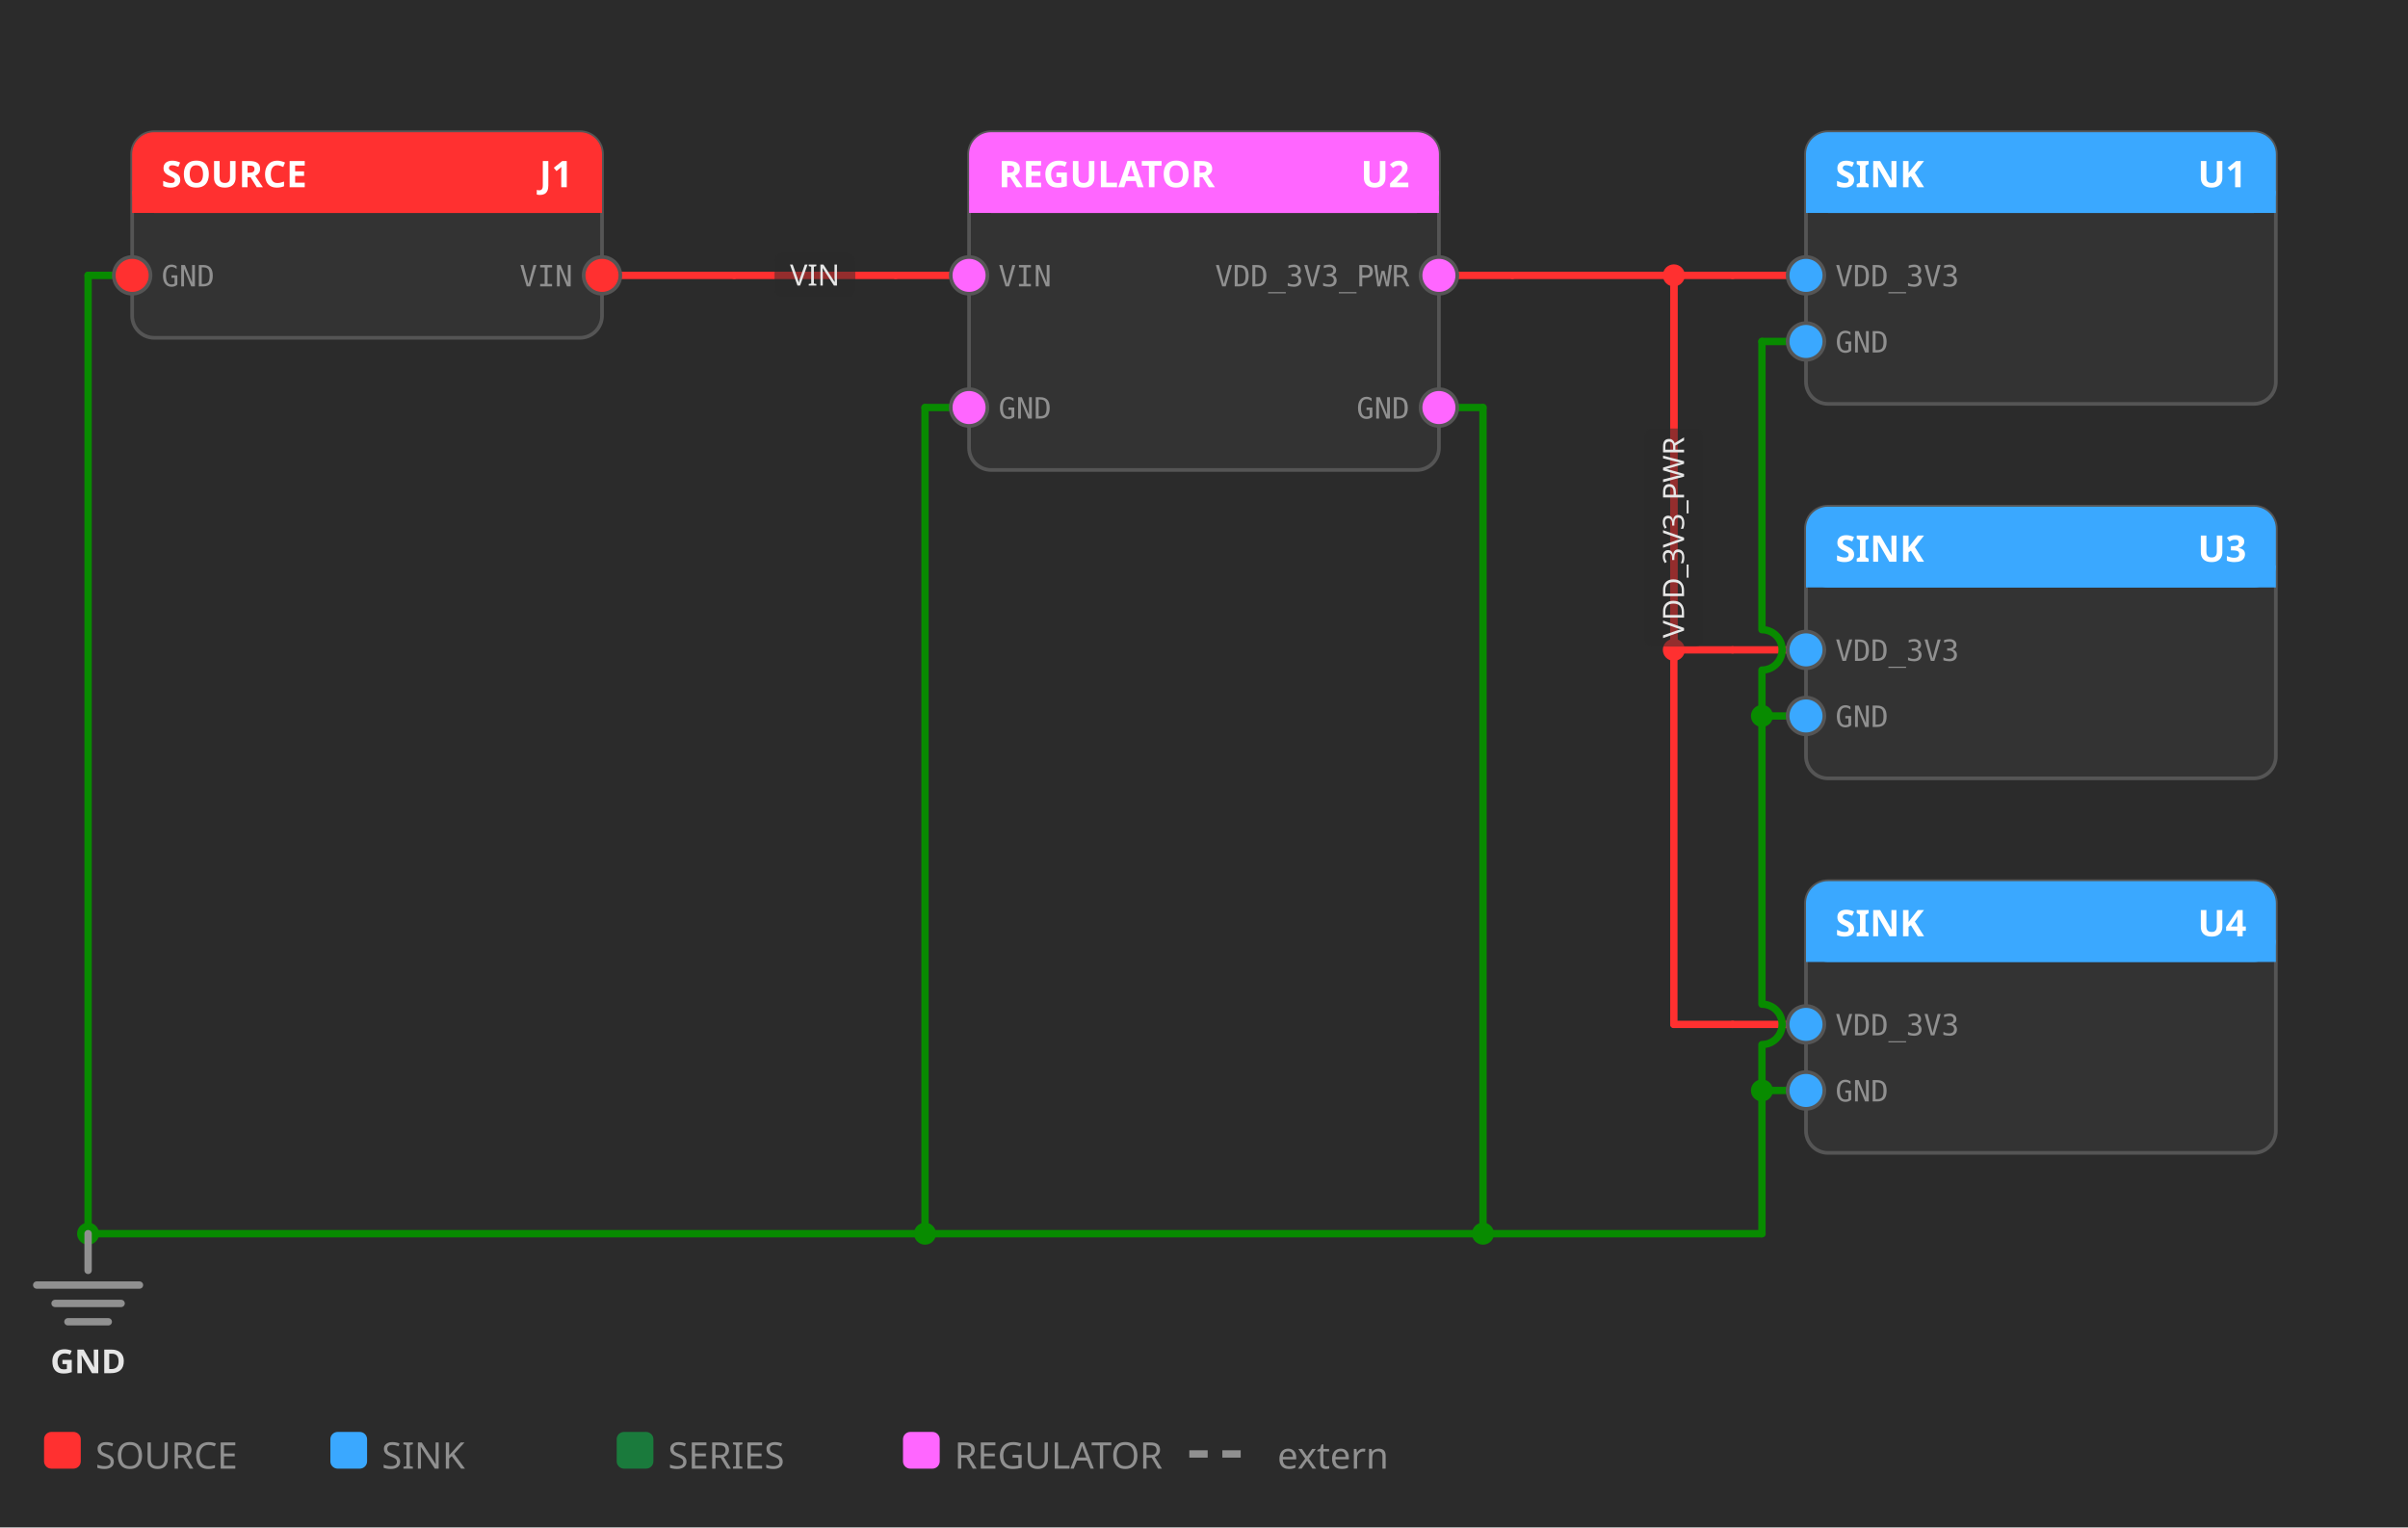
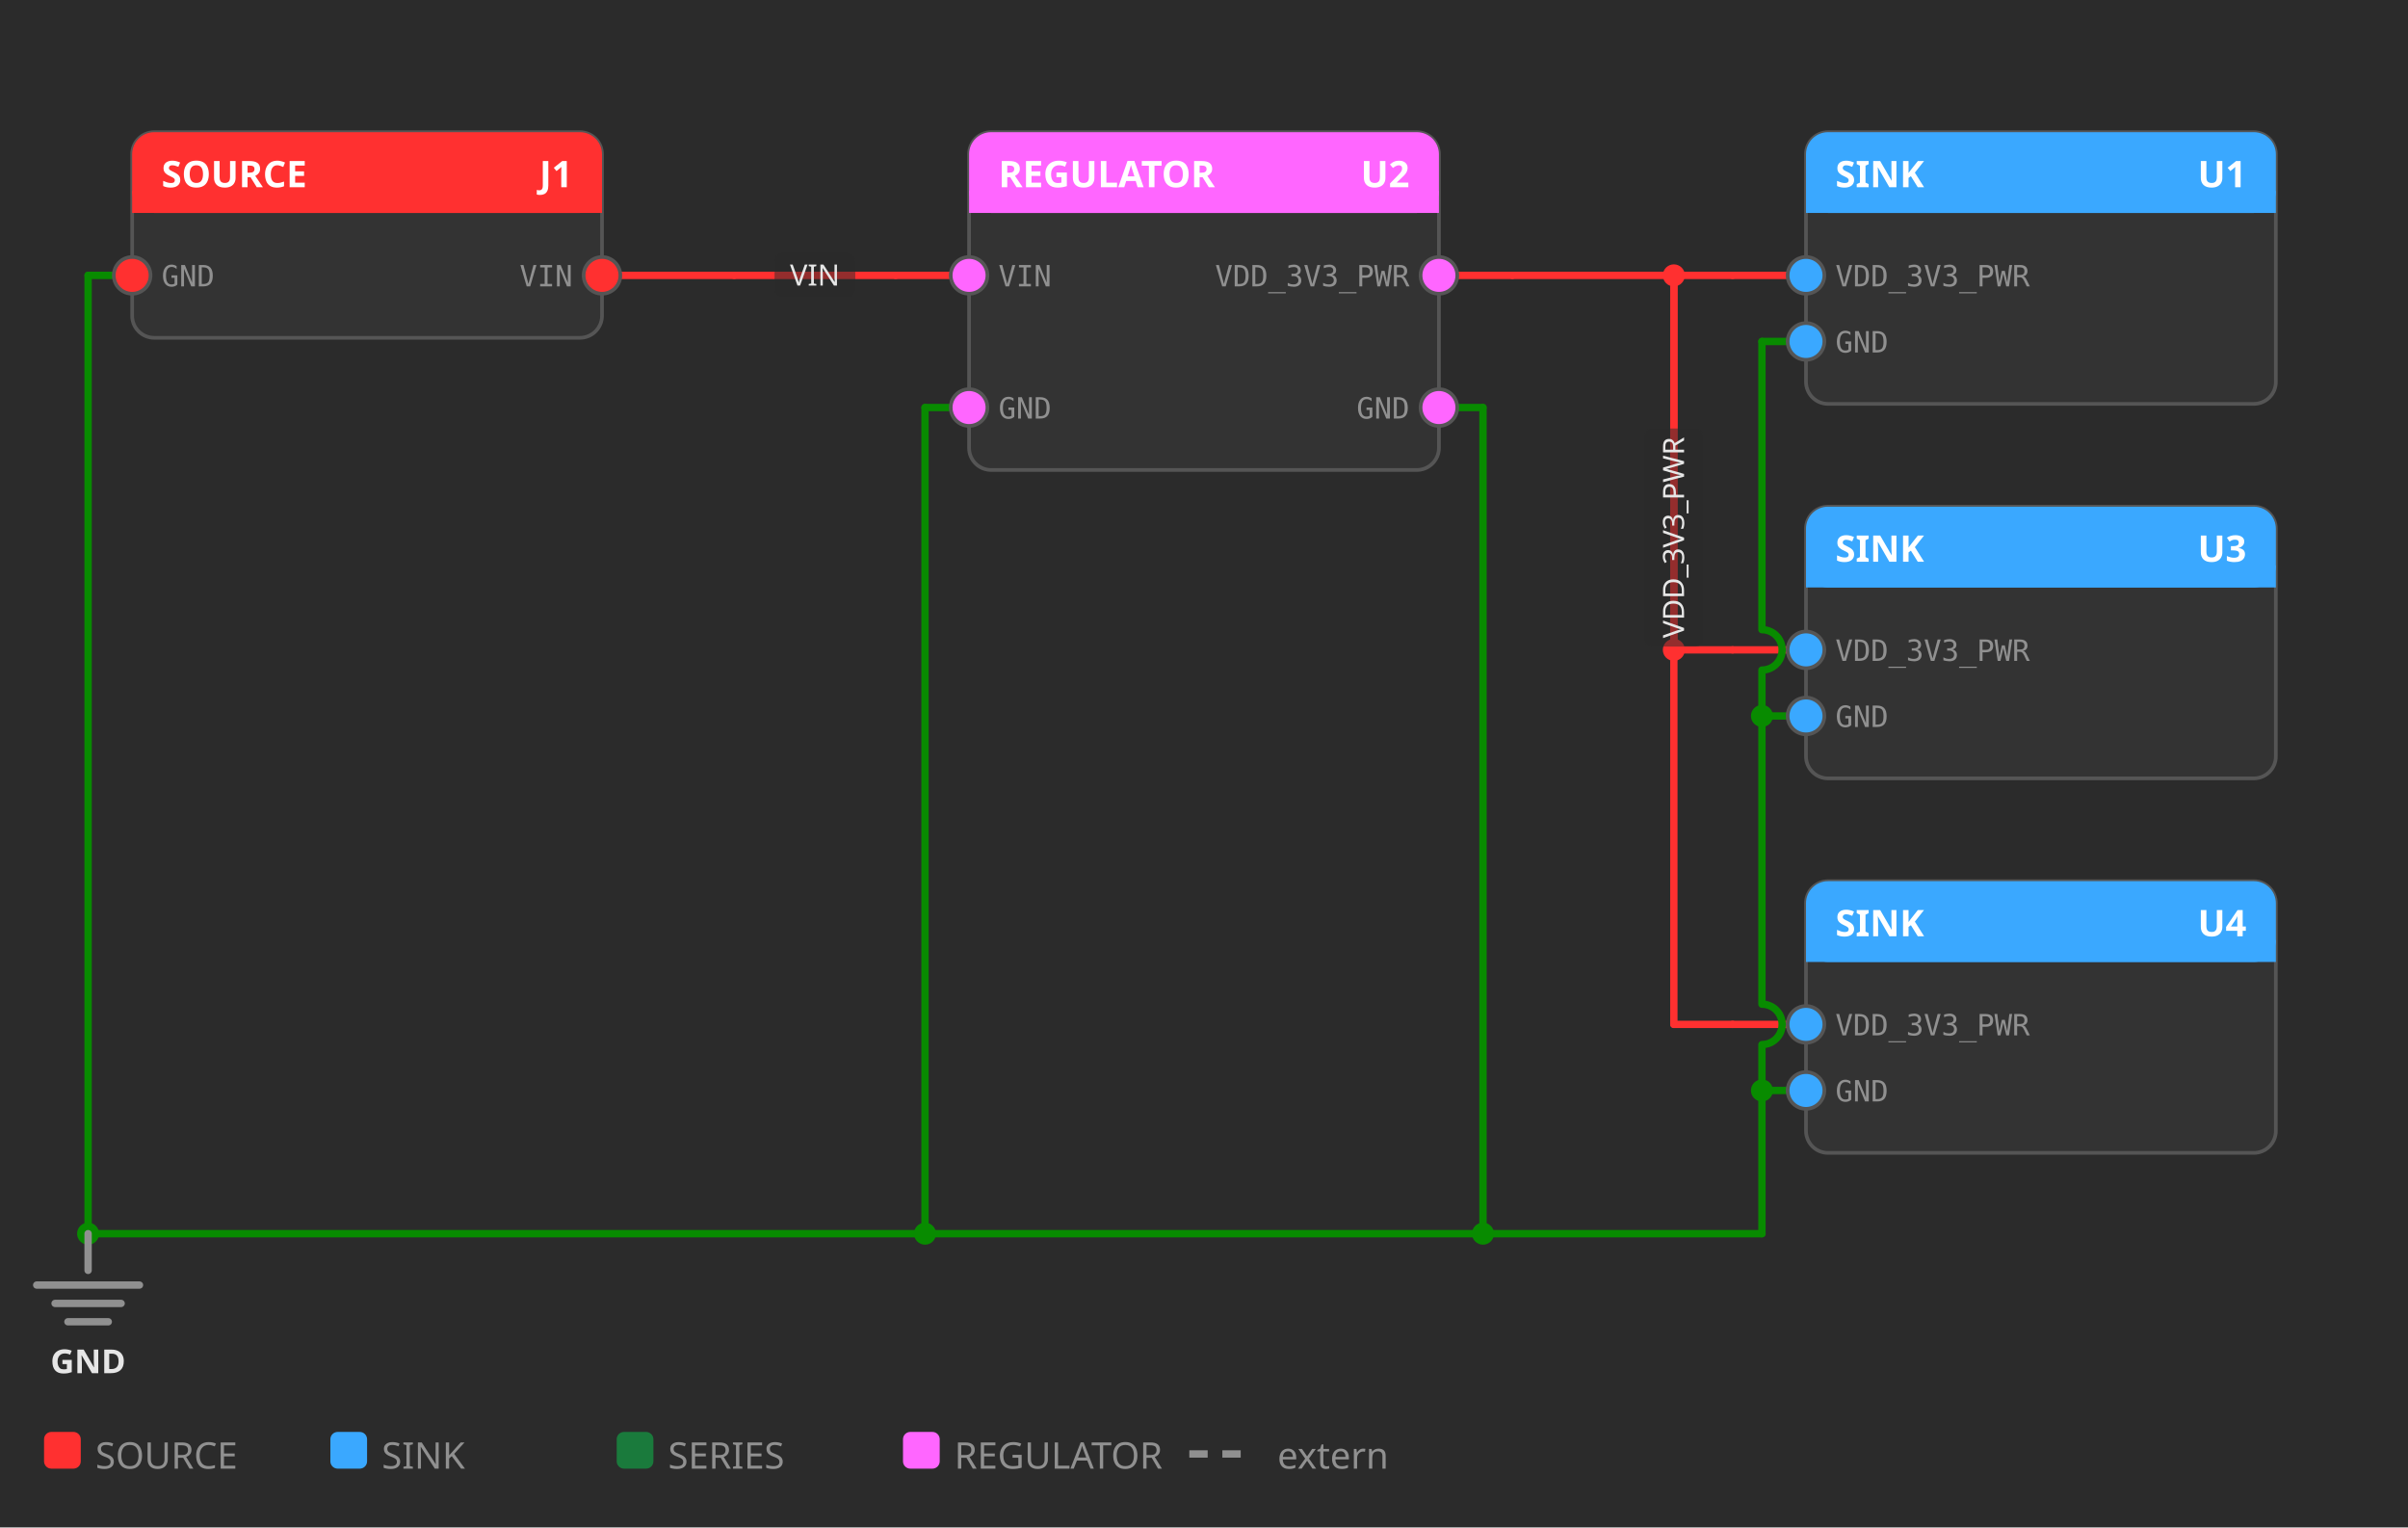
<svg xmlns="http://www.w3.org/2000/svg" width="656" height="416" viewBox="0 0 656 416">
  <rect width="100%" height="100%" fill="#2b2b2b" />
  <line x1="164" y1="75" x2="200" y2="75" stroke="#ff3030" stroke-width="2" stroke-linecap="round" />
  <line x1="200" y1="75" x2="244" y2="75" stroke="#ff3030" stroke-width="2" stroke-linecap="round" />
  <line x1="244" y1="75" x2="264" y2="75" stroke="#ff3030" stroke-width="2" stroke-linecap="round" />
  <line x1="392" y1="75" x2="412" y2="75" stroke="#ff3030" stroke-width="2" stroke-linecap="round" />
  <line x1="412" y1="75" x2="472" y2="75" stroke="#ff3030" stroke-width="2" stroke-linecap="round" />
  <line x1="472" y1="75" x2="492" y2="75" stroke="#ff3030" stroke-width="2" stroke-linecap="round" />
  <line x1="472" y1="177" x2="492" y2="177" stroke="#ff3030" stroke-width="2" stroke-linecap="round" />
  <line x1="456" y1="177" x2="472" y2="177" stroke="#ff3030" stroke-width="2" stroke-linecap="round" />
  <line x1="472" y1="279" x2="492" y2="279" stroke="#ff3030" stroke-width="2" stroke-linecap="round" />
  <line x1="456" y1="279" x2="472" y2="279" stroke="#ff3030" stroke-width="2" stroke-linecap="round" />
  <line x1="24" y1="336" x2="480" y2="336" stroke="#088b00" stroke-width="2" stroke-linecap="round" />
  <line x1="24" y1="75" x2="36" y2="75" stroke="#088b00" stroke-width="2" stroke-linecap="round" />
  <line x1="252" y1="111" x2="264" y2="111" stroke="#088b00" stroke-width="2" stroke-linecap="round" />
  <line x1="392" y1="111" x2="404" y2="111" stroke="#088b00" stroke-width="2" stroke-linecap="round" />
  <line x1="480" y1="93" x2="492" y2="93" stroke="#088b00" stroke-width="2" stroke-linecap="round" />
  <line x1="480" y1="195" x2="492" y2="195" stroke="#088b00" stroke-width="2" stroke-linecap="round" />
  <line x1="480" y1="297" x2="492" y2="297" stroke="#088b00" stroke-width="2" stroke-linecap="round" />
  <path d="M 456,75 V 177" fill="none" stroke="#ff3030" stroke-width="2" stroke-linecap="round" stroke-linejoin="round" />
  <path d="M 456,75 V 279" fill="none" stroke="#ff3030" stroke-width="2" stroke-linecap="round" stroke-linejoin="round" />
  <path d="M 24,75 V 336" fill="none" stroke="#088b00" stroke-width="2" stroke-linecap="round" stroke-linejoin="round" />
  <path d="M 252,111 V 336" fill="none" stroke="#088b00" stroke-width="2" stroke-linecap="round" stroke-linejoin="round" />
  <path d="M 404,111 V 336" fill="none" stroke="#088b00" stroke-width="2" stroke-linecap="round" stroke-linejoin="round" />
  <path d="M 480,93 V 171.5 A 5.5,5.5 0 0 1 480,182.5 V 273.5 A 5.5,5.5 0 0 1 480,284.5 V 336" fill="none" stroke="#088b00" stroke-width="2" stroke-linecap="round" stroke-linejoin="round" />
  <circle cx="24" cy="336" r="3" fill="#088b00" />
  <circle cx="252" cy="336" r="3" fill="#088b00" />
  <circle cx="404" cy="336" r="3" fill="#088b00" />
  <circle cx="456" cy="75" r="3" fill="#ff3030" />
  <circle cx="456" cy="177" r="3" fill="#ff3030" />
  <circle cx="480" cy="195" r="3" fill="#088b00" />
  <circle cx="480" cy="297" r="3" fill="#088b00" />
  <line x1="24" y1="336" x2="24" y2="346" stroke="#909090" stroke-width="2" stroke-linecap="round" />
  <line x1="10" y1="350" x2="38" y2="350" stroke="#909090" stroke-width="2" stroke-linecap="round" />
  <line x1="15" y1="355" x2="33" y2="355" stroke="#909090" stroke-width="2" stroke-linecap="round" />
  <line x1="18.5" y1="360" x2="29.5" y2="360" stroke="#909090" stroke-width="2" stroke-linecap="round" />
  <text x="24" y="374" text-anchor="middle" fill="#e6e6e6" font-family="Segoe UI,sans-serif" font-size="9" font-weight="600">GND</text>
  <rect class="topo-hit" data-label="J1" x="36" y="36" width="128" height="56" rx="6" fill="#333333" stroke="#555555" stroke-width="1" />
  <rect x="36" y="36" width="128" height="22" rx="6" fill="#ff3030" />
  <rect x="36" y="52" width="128" height="6" fill="#ff3030" />
  <text x="44" y="51" fill="#ffffff" font-family="Segoe UI,sans-serif" font-size="10" font-weight="600">SOURCE</text>
  <text x="156" y="51" fill="#ffffff" text-anchor="end" font-family="Segoe UI,sans-serif" font-size="10" font-weight="600">J1</text>
  <circle cx="164" cy="75" r="5" fill="#ff3030" stroke="#555555" stroke-width="1" />
  <text x="156" y="78" text-anchor="end" fill="#909090" font-family="Consolas,monospace" font-size="8">VIN</text>
  <circle cx="36" cy="75" r="5" fill="#ff3030" stroke="#555555" stroke-width="1" />
  <text x="44" y="78" text-anchor="start" fill="#909090" font-family="Consolas,monospace" font-size="8">GND</text>
  <rect class="topo-hit" data-label="U2" x="264" y="36" width="128" height="92" rx="6" fill="#333333" stroke="#555555" stroke-width="1" />
  <rect x="264" y="36" width="128" height="22" rx="6" fill="#ff66ff" />
  <rect x="264" y="52" width="128" height="6" fill="#ff66ff" />
  <text x="272" y="51" fill="#ffffff" font-family="Segoe UI,sans-serif" font-size="10" font-weight="600">REGULATOR</text>
  <text x="384" y="51" fill="#ffffff" text-anchor="end" font-family="Segoe UI,sans-serif" font-size="10" font-weight="600">U2</text>
  <circle cx="264" cy="75" r="5" fill="#ff66ff" stroke="#555555" stroke-width="1" />
  <text x="272" y="78" text-anchor="start" fill="#909090" font-family="Consolas,monospace" font-size="8">VIN</text>
  <circle cx="392" cy="75" r="5" fill="#ff66ff" stroke="#555555" stroke-width="1" />
  <text x="384" y="78" text-anchor="end" fill="#909090" font-family="Consolas,monospace" font-size="8">VDD_3V3_PWR</text>
  <circle cx="264" cy="111" r="5" fill="#ff66ff" stroke="#555555" stroke-width="1" />
  <text x="272" y="114" text-anchor="start" fill="#909090" font-family="Consolas,monospace" font-size="8">GND</text>
  <circle cx="392" cy="111" r="5" fill="#ff66ff" stroke="#555555" stroke-width="1" />
  <text x="384" y="114" text-anchor="end" fill="#909090" font-family="Consolas,monospace" font-size="8">GND</text>
  <rect class="topo-hit" data-label="U1" x="492" y="36" width="128" height="74" rx="6" fill="#333333" stroke="#555555" stroke-width="1" />
  <rect x="492" y="36" width="128" height="22" rx="6" fill="#3aa8ff" />
  <rect x="492" y="52" width="128" height="6" fill="#3aa8ff" />
  <text x="500" y="51" fill="#ffffff" font-family="Segoe UI,sans-serif" font-size="10" font-weight="600">SINK</text>
  <text x="612" y="51" fill="#ffffff" text-anchor="end" font-family="Segoe UI,sans-serif" font-size="10" font-weight="600">U1</text>
  <circle cx="492" cy="75" r="5" fill="#3aa8ff" stroke="#555555" stroke-width="1" />
-   <text x="500" y="78" text-anchor="start" fill="#909090" font-family="Consolas,monospace" font-size="8">VDD_3V3</text>
+   <text x="500" y="78" text-anchor="start" fill="#909090" font-family="Consolas,monospace" font-size="8">VDD_3V3_PWR</text>
  <circle cx="492" cy="93" r="5" fill="#3aa8ff" stroke="#555555" stroke-width="1" />
  <text x="500" y="96" text-anchor="start" fill="#909090" font-family="Consolas,monospace" font-size="8">GND</text>
  <rect class="topo-hit" data-label="U3" x="492" y="138" width="128" height="74" rx="6" fill="#333333" stroke="#555555" stroke-width="1" />
  <rect x="492" y="138" width="128" height="22" rx="6" fill="#3aa8ff" />
  <rect x="492" y="154" width="128" height="6" fill="#3aa8ff" />
  <text x="500" y="153" fill="#ffffff" font-family="Segoe UI,sans-serif" font-size="10" font-weight="600">SINK</text>
  <text x="612" y="153" fill="#ffffff" text-anchor="end" font-family="Segoe UI,sans-serif" font-size="10" font-weight="600">U3</text>
  <circle cx="492" cy="177" r="5" fill="#3aa8ff" stroke="#555555" stroke-width="1" />
-   <text x="500" y="180" text-anchor="start" fill="#909090" font-family="Consolas,monospace" font-size="8">VDD_3V3</text>
+   <text x="500" y="180" text-anchor="start" fill="#909090" font-family="Consolas,monospace" font-size="8">VDD_3V3_PWR</text>
  <circle cx="492" cy="195" r="5" fill="#3aa8ff" stroke="#555555" stroke-width="1" />
  <text x="500" y="198" text-anchor="start" fill="#909090" font-family="Consolas,monospace" font-size="8">GND</text>
  <rect class="topo-hit" data-label="U4" x="492" y="240" width="128" height="74" rx="6" fill="#333333" stroke="#555555" stroke-width="1" />
  <rect x="492" y="240" width="128" height="22" rx="6" fill="#3aa8ff" />
  <rect x="492" y="256" width="128" height="6" fill="#3aa8ff" />
  <text x="500" y="255" fill="#ffffff" font-family="Segoe UI,sans-serif" font-size="10" font-weight="600">SINK</text>
  <text x="612" y="255" fill="#ffffff" text-anchor="end" font-family="Segoe UI,sans-serif" font-size="10" font-weight="600">U4</text>
  <circle cx="492" cy="279" r="5" fill="#3aa8ff" stroke="#555555" stroke-width="1" />
-   <text x="500" y="282" text-anchor="start" fill="#909090" font-family="Consolas,monospace" font-size="8">VDD_3V3</text>
+   <text x="500" y="282" text-anchor="start" fill="#909090" font-family="Consolas,monospace" font-size="8">VDD_3V3_PWR</text>
  <circle cx="492" cy="297" r="5" fill="#3aa8ff" stroke="#555555" stroke-width="1" />
  <text x="500" y="300" text-anchor="start" fill="#909090" font-family="Consolas,monospace" font-size="8">GND</text>
  <rect x="211" y="69" width="22" height="12" fill="#2b2b2b" fill-opacity="0.5" stroke="none" rx="2" />
  <text x="222" y="75" text-anchor="middle" dominant-baseline="middle" fill="#e6e6e6" font-family="Segoe UI,sans-serif" font-size="8">VIN</text>
  <g transform="translate(456,146.4)">
    <rect x="-8" y="-29.7" width="16" height="59.4" fill="#2b2b2b" fill-opacity="0.5" stroke="none" rx="2" />
    <text transform="rotate(-90)" text-anchor="middle" dominant-baseline="middle" fill="#e6e6e6" font-family="Segoe UI,sans-serif" font-size="8">VDD_3V3_PWR</text>
  </g>
  <rect x="12" y="390" width="10" height="10" rx="2" fill="#ff3030" />
  <text x="26" y="400" fill="#909090" font-family="Segoe UI,sans-serif" font-size="10">SOURCE</text>
  <rect x="90" y="390" width="10" height="10" rx="2" fill="#3aa8ff" />
  <text x="104" y="400" fill="#909090" font-family="Segoe UI,sans-serif" font-size="10">SINK</text>
  <rect x="168" y="390" width="10" height="10" rx="2" fill="#1a7a3c" />
  <text x="182" y="400" fill="#909090" font-family="Segoe UI,sans-serif" font-size="10">SERIES</text>
  <rect x="246" y="390" width="10" height="10" rx="2" fill="#ff66ff" />
  <text x="260" y="400" fill="#909090" font-family="Segoe UI,sans-serif" font-size="10">REGULATOR</text>
  <line x1="324" y1="396" x2="342" y2="396" stroke="#909090" stroke-width="2" stroke-dasharray="5 4" />
  <text x="348" y="400" fill="#909090" font-family="Segoe UI,sans-serif" font-size="10">extern</text>
</svg>
